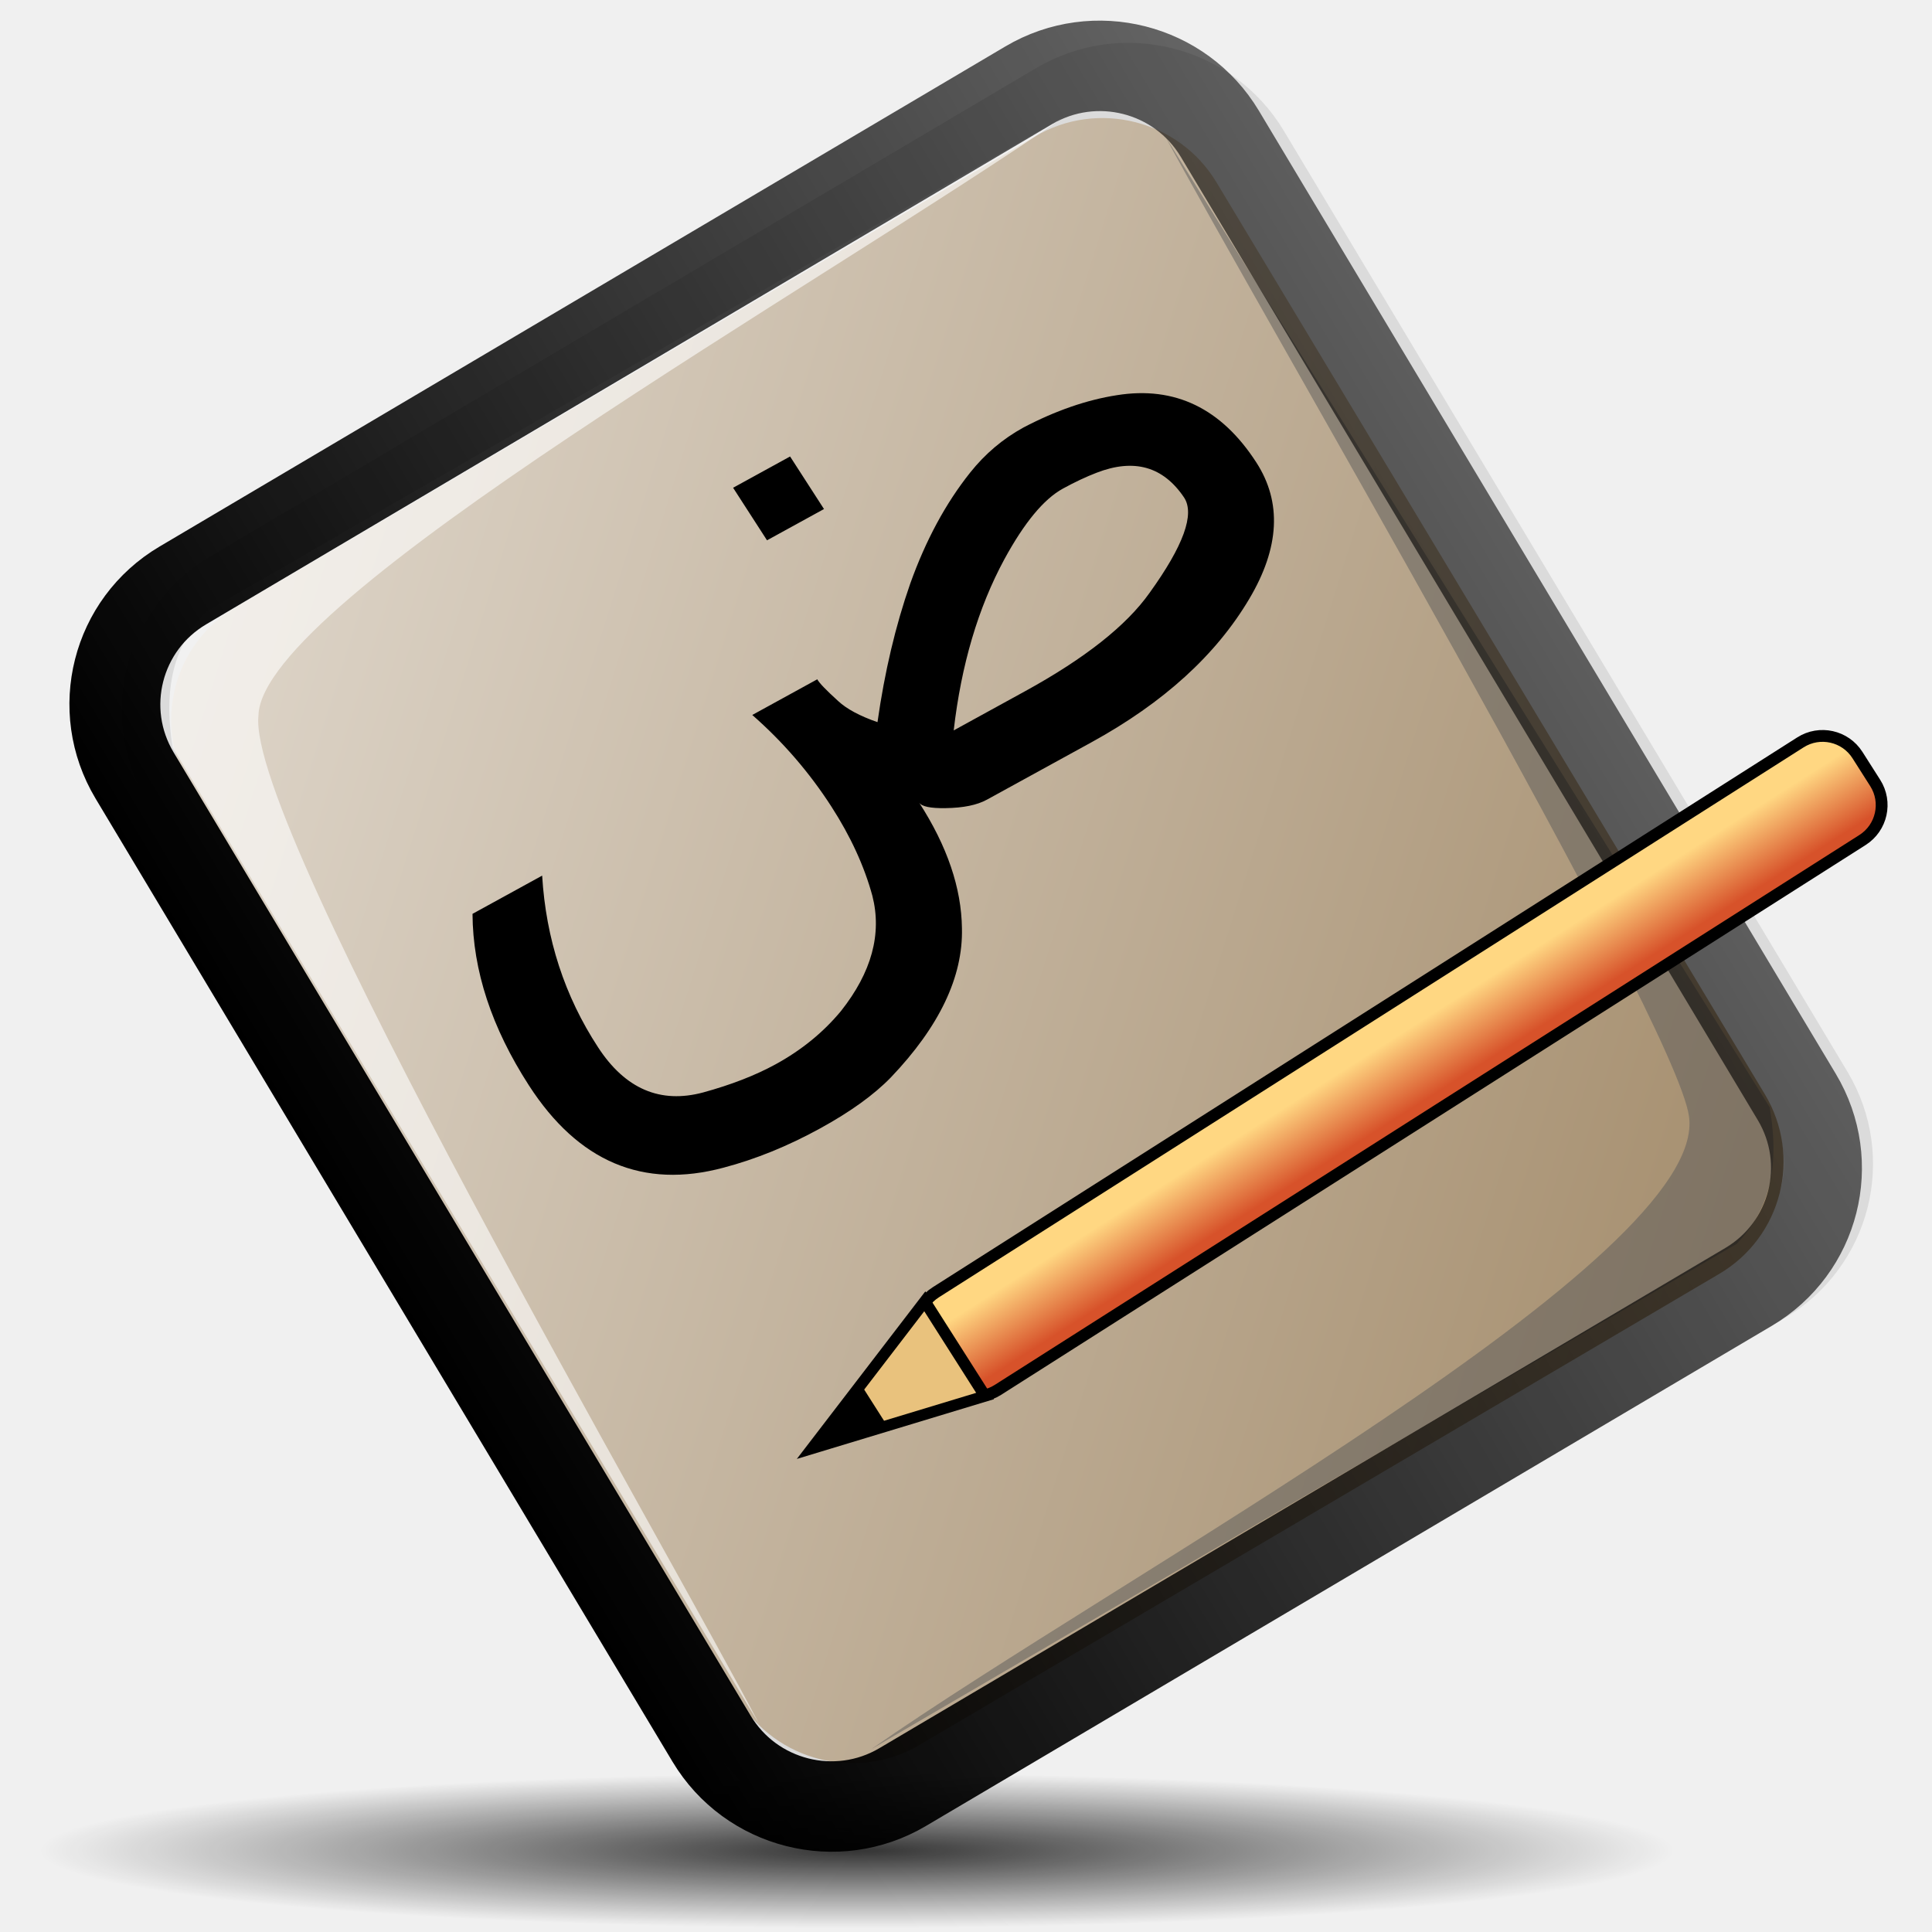
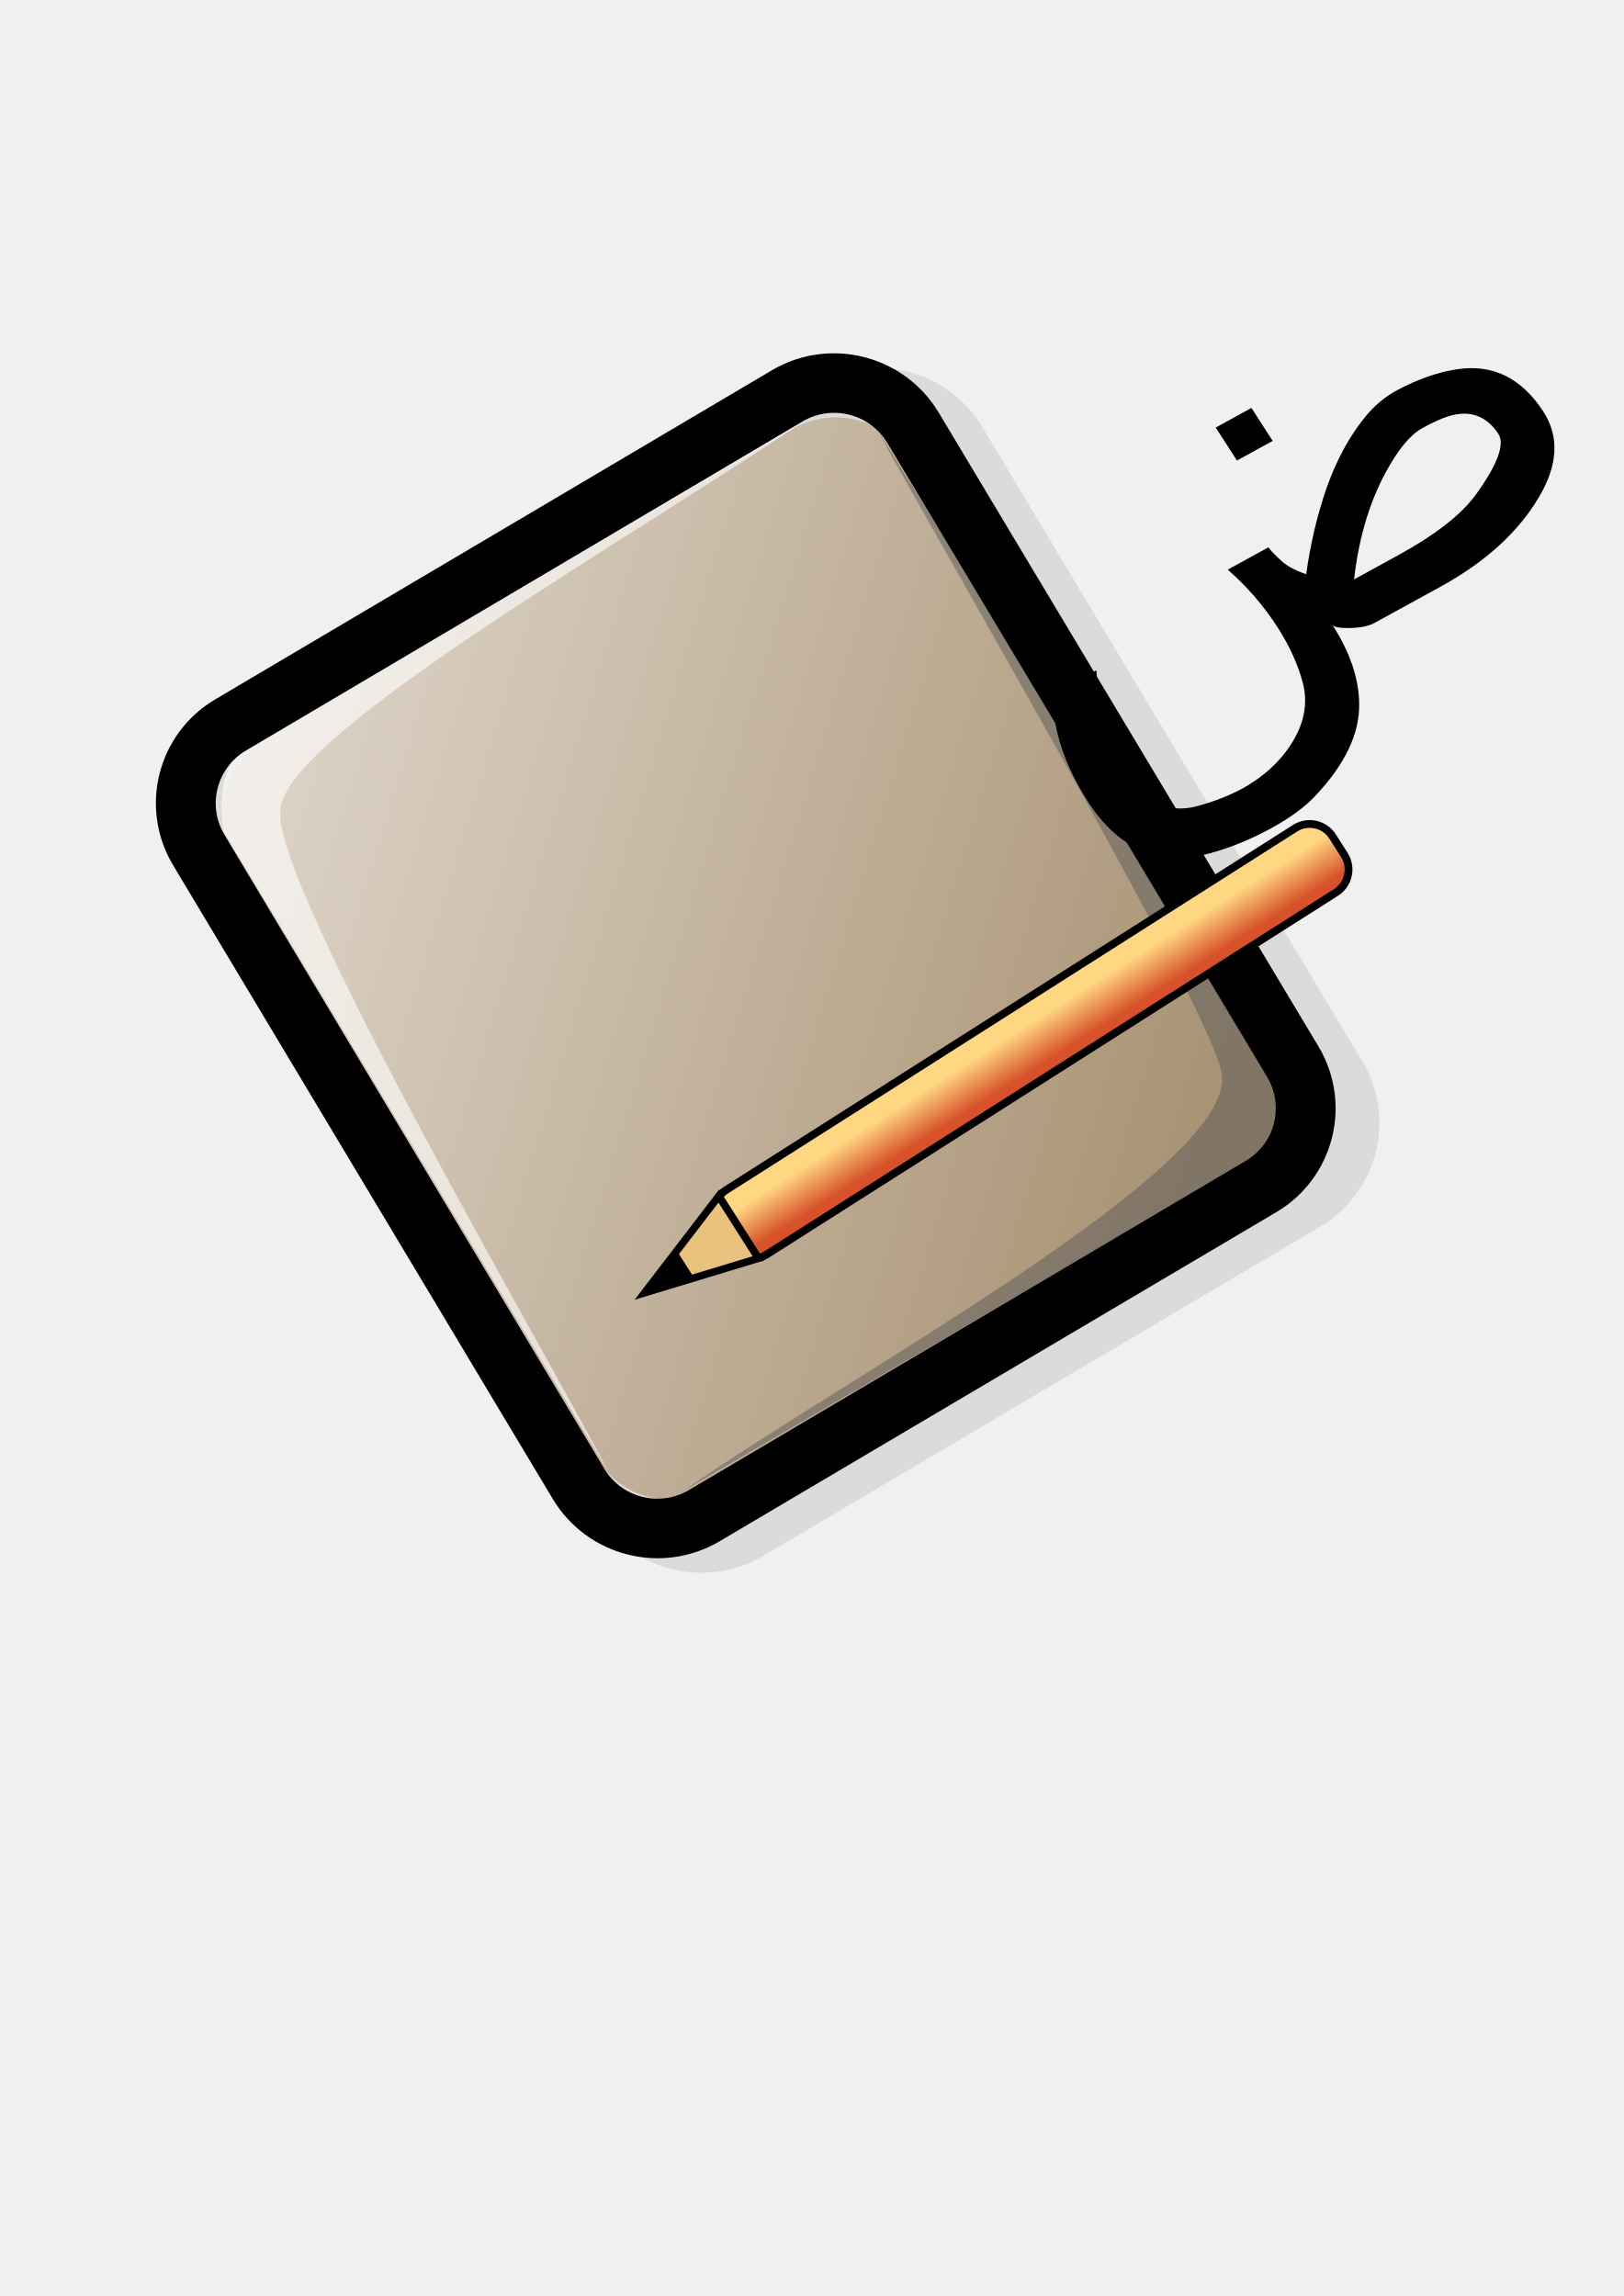
- <svg xmlns="http://www.w3.org/2000/svg" xmlns:xlink="http://www.w3.org/1999/xlink" width="64px" height="64px" id="svg2405">
-   <defs id="defs2407">
-     <linearGradient id="linearGradient3194">
-       <stop style="stop-color:#000000;stop-opacity:1;" offset="0" id="stop3196" />
-       <stop style="stop-color:#000000;stop-opacity:0.576;" offset="1" id="stop3198" />
+ <svg xmlns="http://www.w3.org/2000/svg" xmlns:xlink="http://www.w3.org/1999/xlink" version="1" x="0" y="0" width="744.094" height="1052.362" id="svg625">
+   <defs id="defs627">
+     <linearGradient x1="0" y1="0" x2="1" y2="0" id="linearGradient677" gradientUnits="objectBoundingBox" spreadMethod="pad">
+       <stop style="stop-color:#000000;stop-opacity:1;" offset="0" id="stop678" />
+       <stop style="stop-color:#6f726f;stop-opacity:1;" offset="1" id="stop679" />
    </linearGradient>
-     <linearGradient id="linearGradient3217">
-       <stop style="stop-color:#000000;stop-opacity:0.784;" offset="0" id="stop3219" />
-       <stop style="stop-color:#000000;stop-opacity:0;" offset="1" id="stop3221" />
-     </linearGradient>
-     <linearGradient id="linearGradient3207">
-       <stop style="stop-color:#000000;stop-opacity:0.636;" offset="0" id="stop3209" />
-       <stop style="stop-color:#000000;stop-opacity:0;" offset="1" id="stop3211" />
+     <linearGradient x1="0" y1="0" x2="1" y2="0" id="linearGradient654" gradientUnits="objectBoundingBox" spreadMethod="pad">
+       <stop style="stop-color:#d7522a;stop-opacity:1;" offset="0" id="stop655" />
+       <stop style="stop-color:#ffd782;stop-opacity:1;" offset="1" id="stop656" />
    </linearGradient>
    <linearGradient x1="0" y1="0" x2="1" y2="0" id="linearGradient629" gradientUnits="objectBoundingBox" spreadMethod="pad">
      <stop style="stop-color:#a68f6f;stop-opacity:1;" offset="0" id="stop630" />
      <stop style="stop-color:#ffffff;stop-opacity:1;" offset="1" id="stop631" />
    </linearGradient>
-     <linearGradient x1="233.281" y1="708.445" x2="-261.428" y2="92.121" id="linearGradient632" xlink:href="#linearGradient629" gradientUnits="userSpaceOnUse" spreadMethod="pad" gradientTransform="matrix(0.1040583,0,0,0.1159359,4.06033,-17.55271)" />
-     <linearGradient x1="0" y1="0" x2="1" y2="0" id="linearGradient654" gradientUnits="objectBoundingBox" spreadMethod="pad">
-       <stop style="stop-color:#d7522a;stop-opacity:1;" offset="0" id="stop655" />
-       <stop style="stop-color:#ffd782;stop-opacity:1;" offset="1" id="stop656" />
-     </linearGradient>
-     <linearGradient x1="-58.126" y1="-1453.806" x2="-58.126" y2="-1392.096" id="linearGradient653" xlink:href="#linearGradient654" gradientUnits="userSpaceOnUse" gradientTransform="scale(2.962702,0.3375297)" spreadMethod="pad" />
-     <radialGradient xlink:href="#linearGradient3217" id="radialGradient3223" cx="31.35" cy="26.021" fx="31.35" fy="26.021" r="22.055" gradientTransform="matrix(0.9893733,-1.0188185e-7,0,1.04573,0.3331503,-1.189917)" gradientUnits="userSpaceOnUse" />
-     <linearGradient spreadMethod="pad" gradientUnits="objectBoundingBox" xlink:href="#linearGradient677" id="linearGradient676" y2="0" x2="1" y1="0" x1="0" />
-     <linearGradient spreadMethod="pad" gradientUnits="objectBoundingBox" xlink:href="#linearGradient677" id="linearGradient661" y2="1.25" x2="0.618" y1="-0.833" x1="0.618" />
-     <linearGradient spreadMethod="pad" gradientTransform="translate(2.400859e-8,1.098078e-6)" gradientUnits="objectBoundingBox" xlink:href="#linearGradient654" id="linearGradient2527" y2="0.708" x2="0.454" y1="0.167" x1="0.454" />
-     <linearGradient spreadMethod="pad" gradientUnits="objectBoundingBox" xlink:href="#linearGradient629" id="linearGradient647" y2="0" x2="1" y1="0" x1="-0" />
-     <linearGradient spreadMethod="pad" gradientUnits="objectBoundingBox" xlink:href="#linearGradient629" id="linearGradient2524" y2="-0.641" x2="-0.383" y1="0.984" x1="0.922" />
-     <linearGradient spreadMethod="pad" gradientUnits="objectBoundingBox" id="linearGradient2518" y2="0" x2="1" y1="0" x1="0">
-       <stop id="stop2520" offset="0" style="stop-color:#a68f6f;stop-opacity:1;" />
-       <stop id="stop2522" offset="1" style="stop-color:#ffffff;stop-opacity:1;" />
-     </linearGradient>
-     <linearGradient spreadMethod="pad" gradientUnits="objectBoundingBox" id="linearGradient2512" y2="0" x2="1" y1="0" x1="0">
-       <stop id="stop2514" offset="0" style="stop-color:#d7522a;stop-opacity:1;" />
-       <stop id="stop2516" offset="1" style="stop-color:#ffd782;stop-opacity:1;" />
-     </linearGradient>
-     <linearGradient spreadMethod="pad" gradientUnits="objectBoundingBox" id="linearGradient677" y2="0" x2="1" y1="0" x1="0">
-       <stop id="stop678" offset="0" style="stop-color:#000000;stop-opacity:1;" />
-       <stop id="stop679" offset="1" style="stop-color:#6f726f;stop-opacity:1;" />
-     </linearGradient>
-     <linearGradient xlink:href="#linearGradient3194" id="linearGradient3202" x1="-10.878" y1="42.978" x2="33.891" y2="42.978" gradientUnits="userSpaceOnUse" />
+     <linearGradient x1="0.922" y1="0.984" x2="-0.383" y2="-0.641" id="linearGradient632" xlink:href="#linearGradient629" gradientUnits="objectBoundingBox" spreadMethod="pad" />
+     <linearGradient x1="-0" y1="0" x2="1" y2="0" id="linearGradient647" xlink:href="#linearGradient629" gradientUnits="objectBoundingBox" spreadMethod="pad" />
+     <linearGradient x1="0.454" y1="0.167" x2="0.454" y2="0.708" id="linearGradient653" xlink:href="#linearGradient654" gradientUnits="objectBoundingBox" gradientTransform="translate(2.400859e-8,1.098078e-6)" spreadMethod="pad" />
+     <linearGradient x1="0.618" y1="-0.833" x2="0.618" y2="1.25" id="linearGradient661" xlink:href="#linearGradient677" gradientUnits="objectBoundingBox" spreadMethod="pad" />
+     <linearGradient x1="0" y1="0" x2="1" y2="0" id="linearGradient676" xlink:href="#linearGradient677" gradientUnits="objectBoundingBox" spreadMethod="pad" />
  </defs>
-   <g id="layer1">
-     <path style="opacity:1;fill:url(#radialGradient3223);fill-opacity:1;fill-rule:evenodd;stroke:none;stroke-width:0.469px;stroke-linecap:butt;stroke-linejoin:miter;marker:none;marker-start:none;marker-mid:none;marker-end:none;stroke-miterlimit:4;stroke-dasharray:none;stroke-dashoffset:0;stroke-opacity:1;visibility:visible;display:inline;overflow:visible;enable-background:accumulate" id="path3215" d="M 53.171,26.021 A 21.821,23.064 0 1 1 9.529,26.021 A 21.821,23.064 0 1 1 53.171,26.021 z" transform="matrix(1.241009,0,0,0.1112543,-10.52246,58.41201)" />
-     <rect width="40.8" height="45.33" ry="4.498" x="-8.01" y="20.879" transform="matrix(0.8607853,-0.5089682,0.5138793,0.8578625,0,0)" style="font-size:12px;fill:none;fill-opacity:0;fill-rule:evenodd;stroke:#000000;stroke-width:2.935;stroke-opacity:0.089" id="rect728" />
-     <rect width="39.466" height="43.971" ry="4.364" x="-8.043" y="21.296" transform="matrix(0.8616466,-0.5075088,0.5153323,0.8569905,0,0)" style="font-size:12px;fill:url(#linearGradient632);fill-rule:evenodd;stroke-width:1.486" id="rect633" />
-     <path d="M 28.856,57.946 C 38.416,52.364 47.976,46.782 57.536,41.2 C 58.568,40.106 58.974,38.78 58.625,36.685 C 51.953,25.968 45.281,15.252 38.609,4.535 C 41.654,10.182 55.475,33.748 55.948,36.968 C 56.66,41.66 37.125,52.166 28.856,57.946 z" style="font-size:12px;fill:#595959;fill-opacity:0.491;fill-rule:evenodd;stroke-width:1pt" id="path726" />
-     <path d="M 35.343,3.805 C 25.842,9.287 16.341,14.77 6.84,20.252 C 5.809,21.336 5.394,22.658 5.716,24.755 C 12.193,35.541 18.671,46.327 25.148,57.112 C 22.2,51.433 8.145,27.419 8.562,23.704 C 8.645,19.86 27.114,9.499 35.343,3.805 z" style="font-size:12px;fill:#ffffff;fill-opacity:0.598;fill-rule:evenodd;stroke-width:1pt" id="path725" />
-     <rect width="41.764" height="46.401" ry="4.605" x="-9.376" y="19.777" transform="matrix(0.8607853,-0.5089682,0.5138793,0.8578625,0,0)" style="font-size:12px;fill:none;fill-opacity:0;fill-rule:evenodd;stroke:url(#linearGradient3202);stroke-width:3.004" id="rect628" />
-     <g transform="matrix(0.106457,-2.7036864e-2,2.7036864e-2,0.106457,3.664321,0.2587714)" style="font-size:12px" id="g686">
-       <rect width="333.965" height="34.892" ry="12.461" x="-323.604" y="-495.331" transform="matrix(-0.949939,0.312437,-0.312437,-0.949938,0,0)" style="fill:url(#linearGradient653);fill-rule:evenodd;stroke:#000000;stroke-width:3.561;stroke-linejoin:round" id="rect652" />
-       <path d="M 160.36,420.11 L 160.36,445.165 L 122.776,434.308 L 160.36,420.11 z" transform="matrix(1.328232,-0.436857,0.422206,1.283681,-248.3961,-30.67996)" style="fill:#e9c27d;fill-rule:evenodd;stroke:#000000;stroke-width:2.5" id="path662" />
-       <path d="M 160.36,420.11 L 160.36,445.165 L 122.776,434.308 L 160.36,420.11 z" transform="matrix(0.472428,-0.155382,0.186449,0.566884,-37.4087,245.5076)" style="fill-rule:evenodd;stroke:#000000;stroke-width:2.5" id="path663" />
-     </g>
-     <rect width="39.178" height="43.529" ry="4.32" x="-8.186" y="18.979" transform="matrix(0.8607853,-0.5089682,0.5138789,0.8578628,0,0)" style="font-size:12px;fill:none;fill-opacity:0;fill-rule:evenodd;stroke:#000000;stroke-width:2.818;stroke-opacity:0" id="rect731" />
-     <g id="g2615" transform="translate(13.08066,9.783016)">
-       <text id="text2617" style="font-size:49.196px;font-weight:bold;line-height:125%;stroke-width:1pt;font-family:ae_Rasheeq Bold" transform="matrix(0.8948311,-0.4911271,0.5325421,0.8252441,0,0)" y="24.584" x="-12.103">
-         <tspan style="font-size:28.824px;font-style:normal;font-variant:normal;font-weight:normal;font-stretch:normal;text-align:start;line-height:125%;writing-mode:lr-tb;text-anchor:start;font-family:Tahoma" id="tspan2619" y="24.584" x="-12.103">ض</tspan>
-       </text>
-     </g>
+   <rect width="380.245" height="422.458" ry="41.923" x="-108.297" y="355.763" transform="matrix(0.860785,-0.508968,0.513879,0.857862,0,0)" style="font-size:12;fill:none;fill-opacity:0;fill-rule:evenodd;stroke:#000000;stroke-width:27.352;stroke-opacity:0.089;" id="rect728" />
+   <rect width="359.324" height="400.337" ry="39.728" x="-110.194" y="353.702" transform="matrix(0.861647,-0.507509,0.515332,0.85699,0,0)" style="font-size:12;fill:url(#linearGradient632);fill-rule:evenodd;stroke-width:1.486;" id="rect633" />
+   <path d="M 326.002 102.703 C 230.721 132.626 135.44 162.549 40.16 192.472 C 28.849 200.06 22.549 210.988 21.261 230.269 C 57.483 338.937 93.706 447.604 129.928 556.272 C 114.966 499.969 42.764 262.758 45.292 233.243 C 48.781 190.185 241.612 137.029 326.002 102.703 z " transform="matrix(-0.985862,0.227578,-0.230406,-0.97376,658.2755,709.1083)" style="font-size:12;fill:#595959;fill-opacity:0.491;fill-rule:evenodd;stroke-width:1pt;" id="path726" />
+   <path d="M 326.002 102.703 C 230.721 132.626 135.44 162.549 40.16 192.472 C 28.849 200.06 22.549 210.988 21.261 230.269 C 57.483 338.937 93.706 447.604 129.928 556.272 C 114.966 499.969 37.576 258.745 48.632 226.561 C 56.974 192.557 241.612 137.029 326.002 102.703 z " transform="matrix(0.976099,-0.217326,0.217326,0.976099,31.74903,160.9575)" style="font-size:12;fill:#ffffff;fill-opacity:0.598;fill-rule:evenodd;stroke-width:1pt;" id="path725" />
+   <text x="199.915" y="564.84" transform="matrix(0.894831,-0.491127,0.532542,0.825244,0,0)" style="font-size:426.258px;font-weight:bold;line-height:125%;stroke-width:1pt;font-family:ae_Rasheeq Bold" id="text648">
+     <tspan x="199.915" y="564.84" id="tspan722" style="font-size:249.748px;font-style:normal;font-variant:normal;font-weight:normal;font-stretch:normal;text-align:start;line-height:125%;writing-mode:lr-tb;text-anchor:start;font-family:Tahoma">ض</tspan>
+   </text>
+   <rect width="380.245" height="422.459" ry="41.923" x="-122.06" y="339.809" transform="matrix(0.860785,-0.508968,0.513879,0.857862,0,0)" style="font-size:12;fill:none;fill-opacity:0;fill-rule:evenodd;stroke:#000000;stroke-width:27.352;" id="rect628" />
+   <g transform="matrix(0.969229,-0.246158,0.246158,0.969229,83.86392,158.0721)" style="font-size:12;" id="g686">
+     <rect width="333.965" height="34.892" ry="12.461" x="-323.604" y="-495.331" transform="matrix(-0.949939,0.312437,-0.312437,-0.949938,0,0)" style="fill:url(#linearGradient653);fill-rule:evenodd;stroke:#000000;stroke-width:3.561;stroke-linejoin:round;" id="rect652" />
+     <path d="M 160.36 420.11 L 160.36 445.165 L 122.776 434.308 L 160.36 420.11 z " transform="matrix(1.328232,-0.436857,0.422206,1.283681,-248.3961,-30.67996)" style="fill:#e9c27d;fill-rule:evenodd;stroke:#000000;stroke-width:2.5;" id="path662" />
+     <path d="M 160.36 420.11 L 160.36 445.165 L 122.776 434.308 L 160.36 420.11 z " transform="matrix(0.472428,-0.155382,0.186449,0.566884,-37.4087,245.5076)" style="fill-rule:evenodd;stroke:#000000;stroke-width:2.5;" id="path663" />
  </g>
+   <rect width="400.045" height="444.456" ry="44.106" x="-131.96" y="328.81" transform="matrix(0.860785,-0.508968,0.513879,0.857863,0,0)" style="font-size:12;fill:none;fill-opacity:0;fill-rule:evenodd;stroke:#000000;stroke-width:28.776;stroke-opacity:0;" id="rect731" />
</svg>
